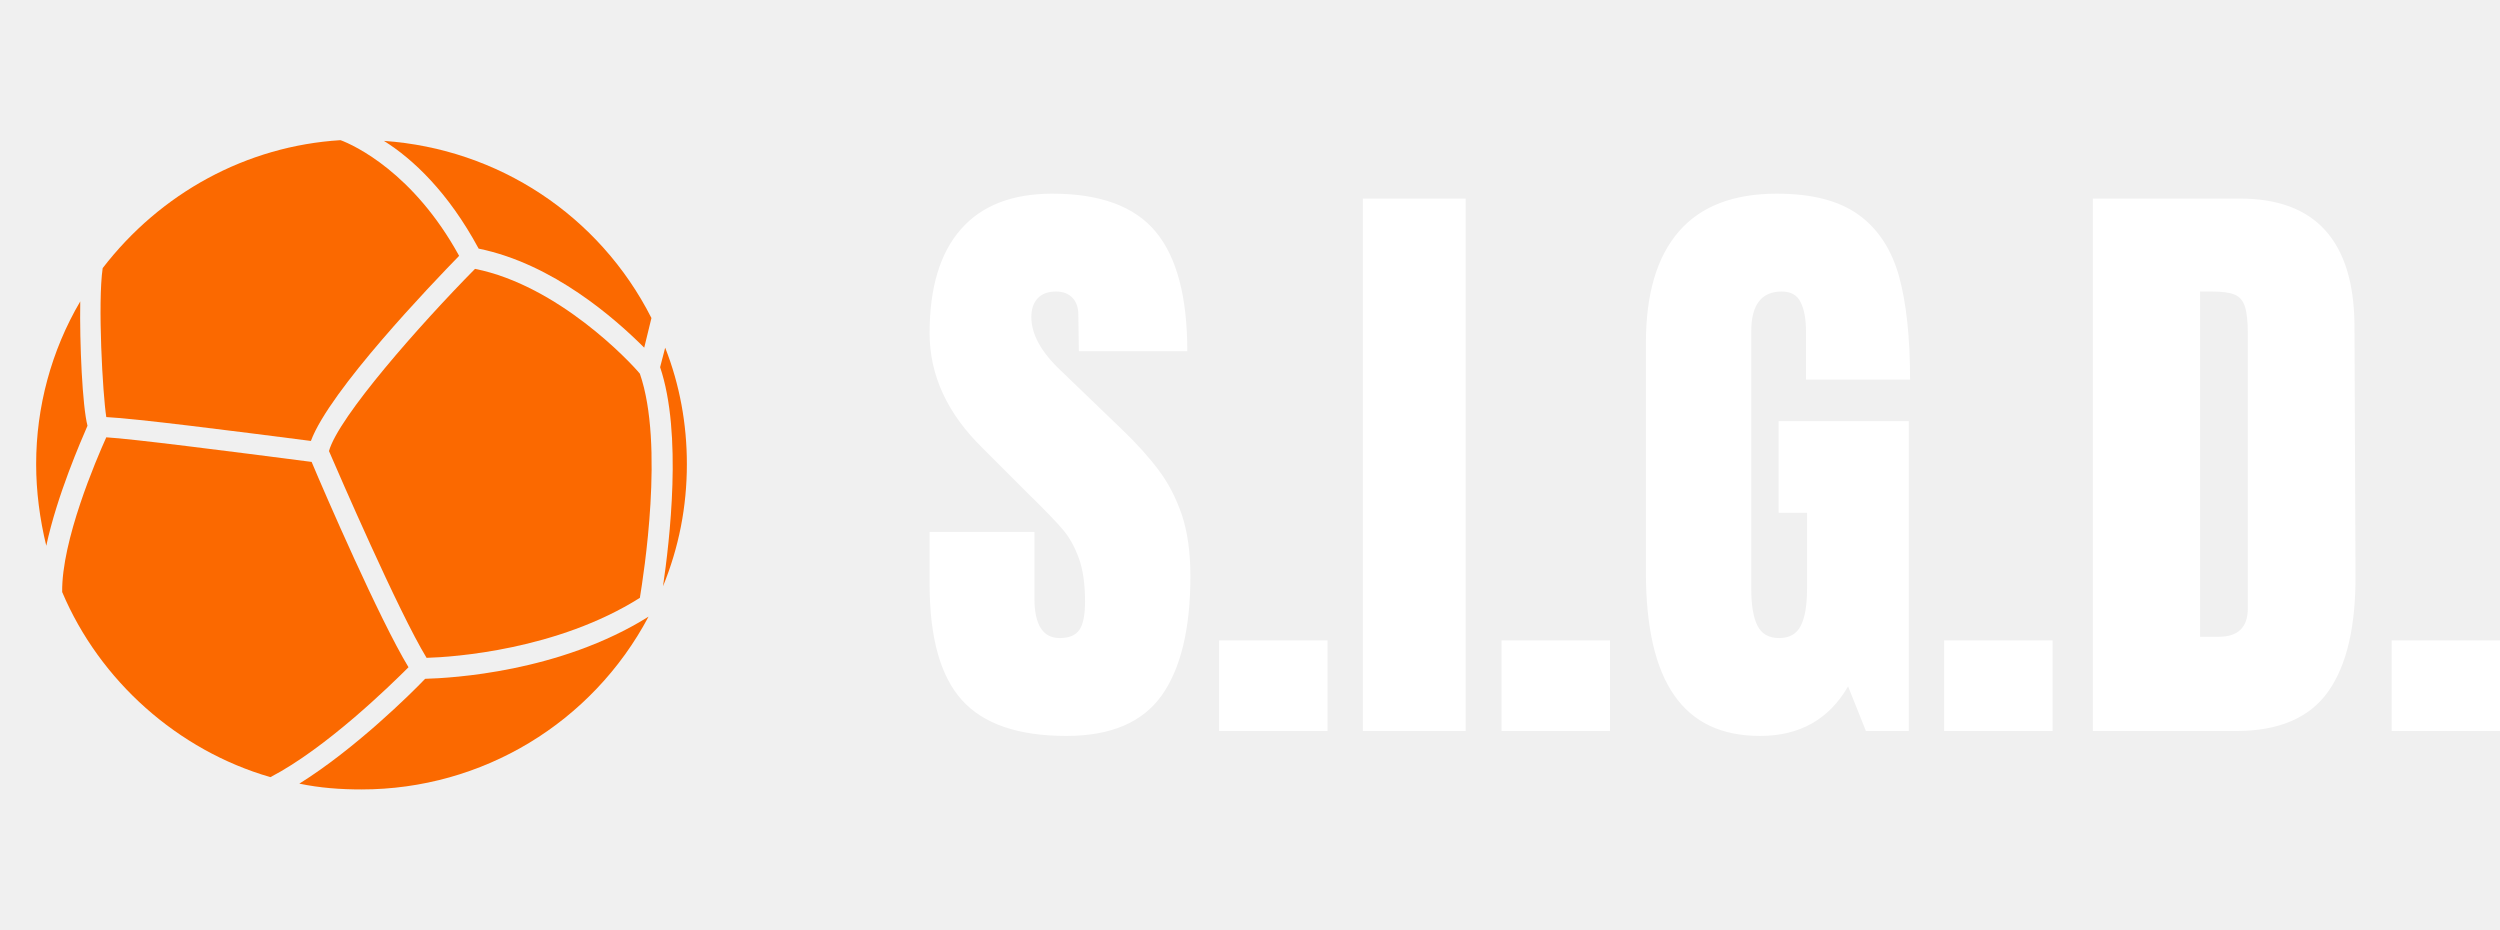
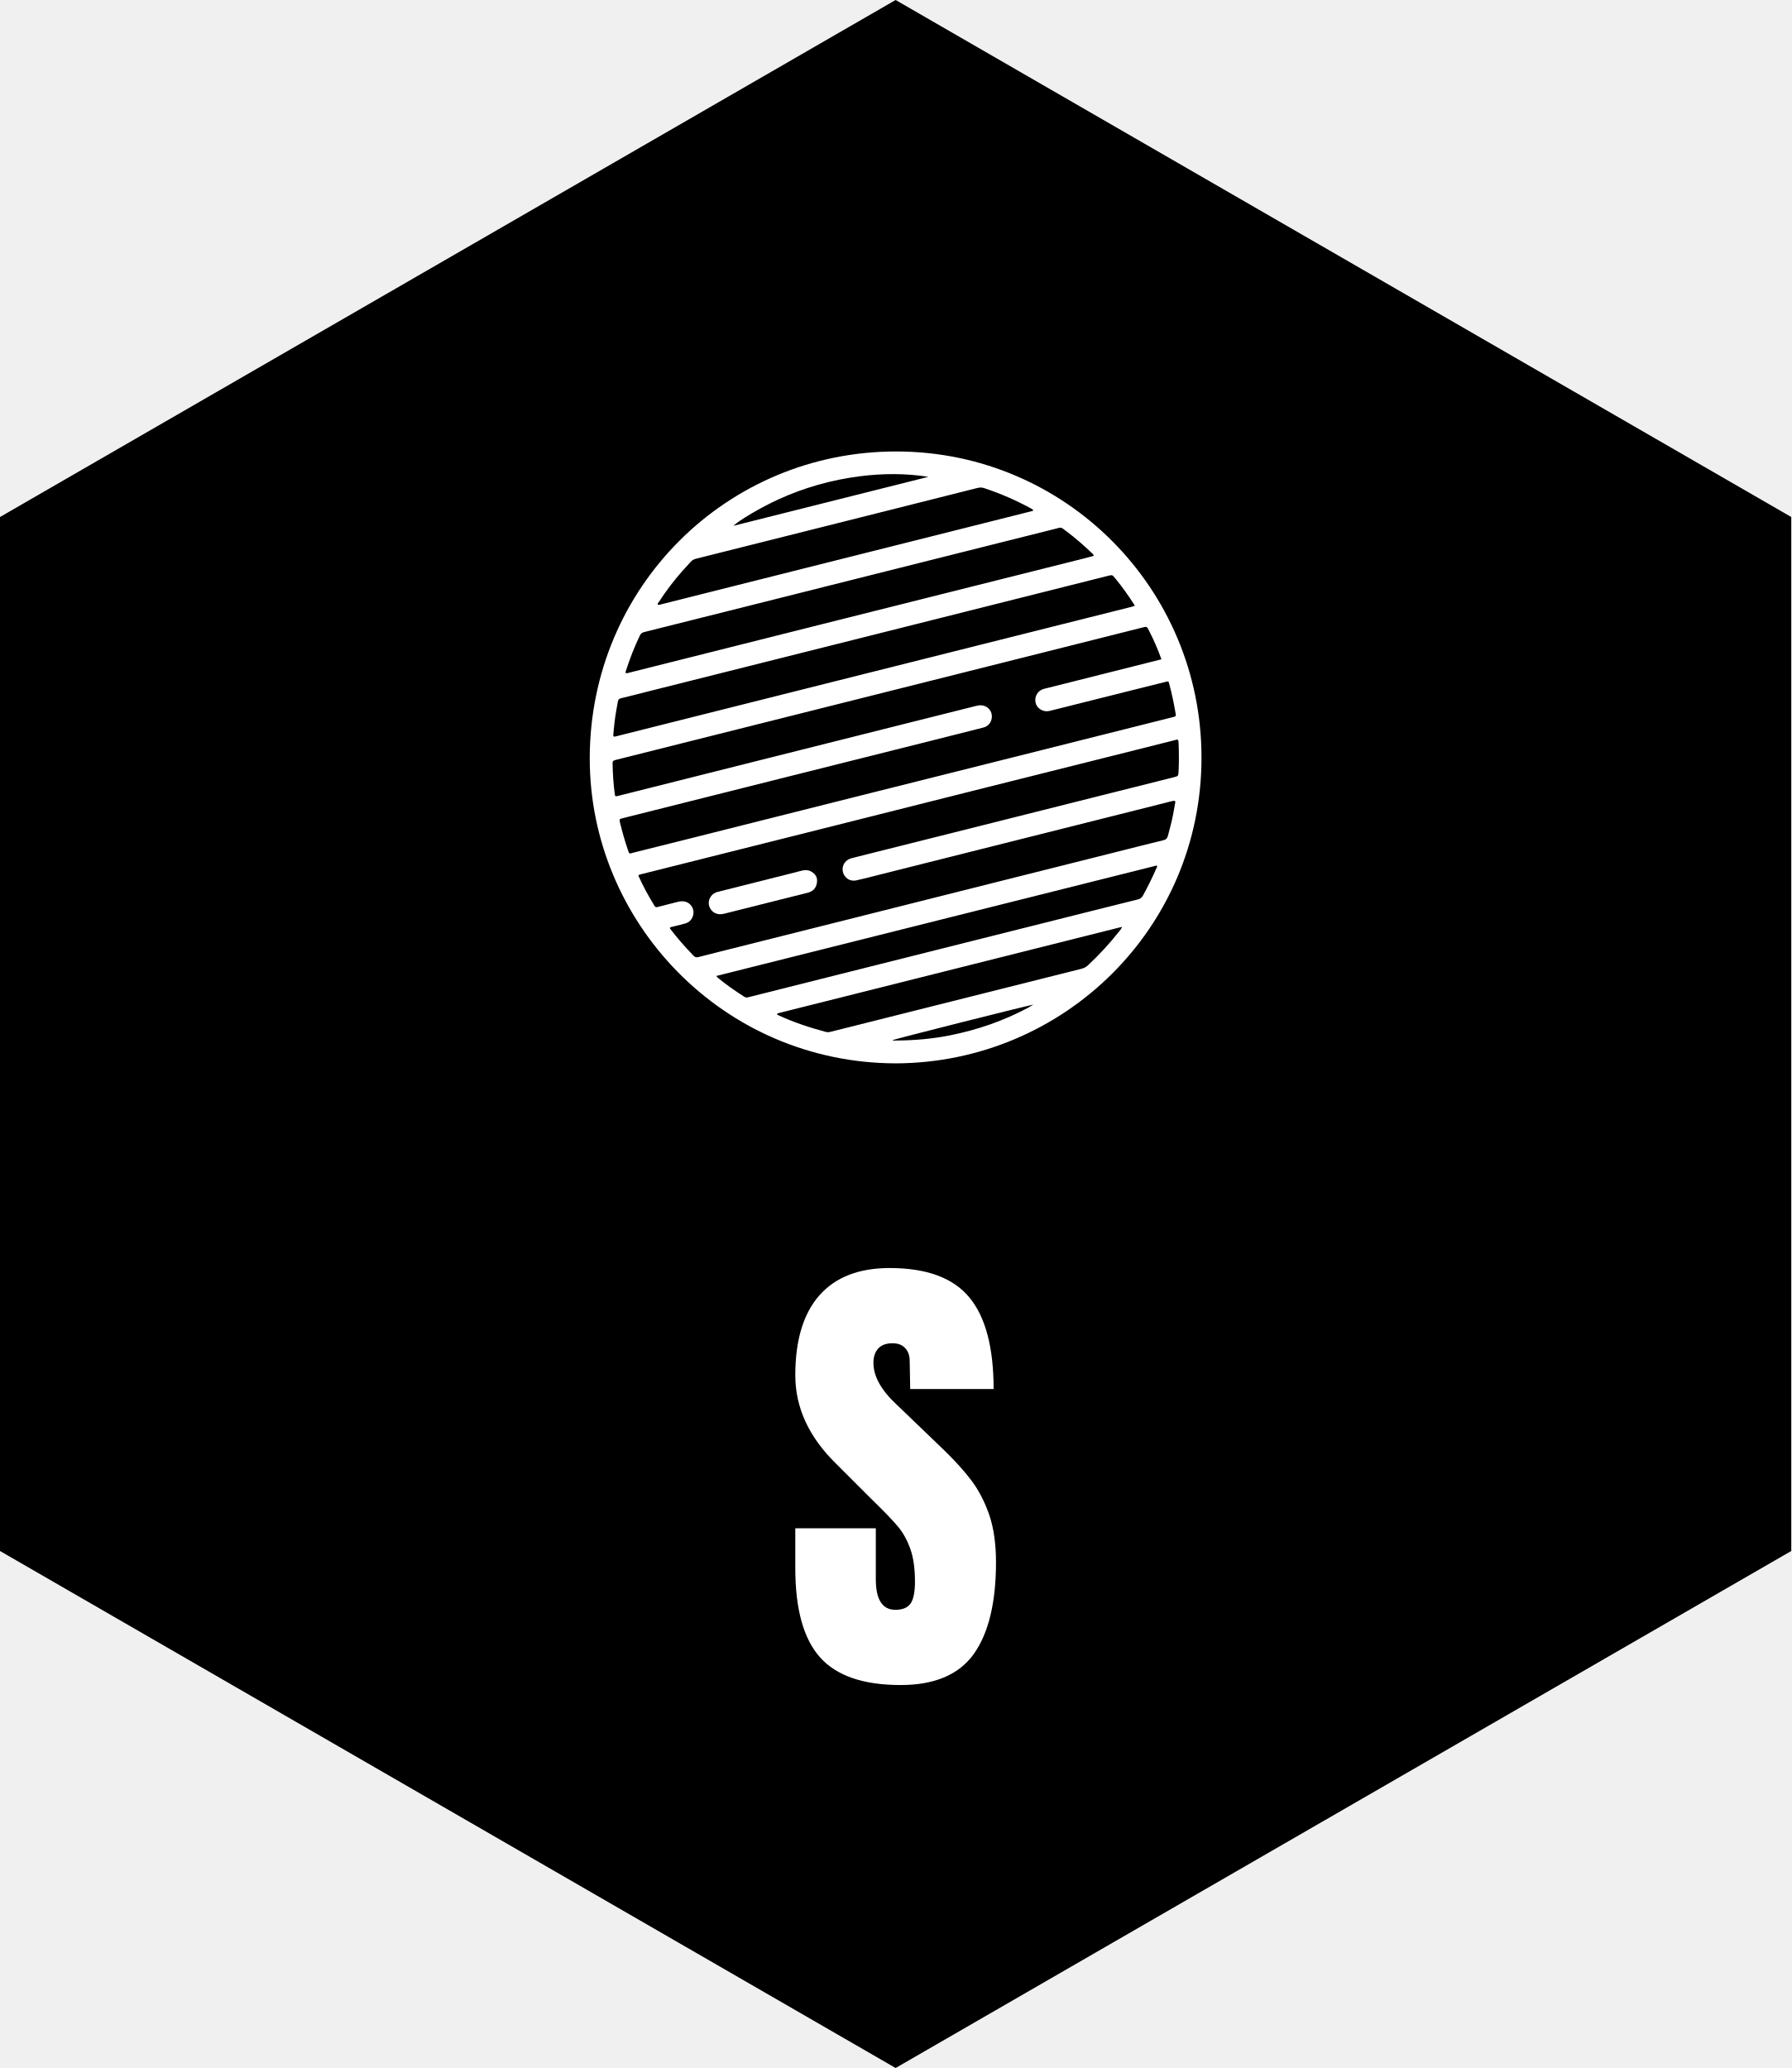
- <svg xmlns="http://www.w3.org/2000/svg" viewBox="0 0 96.816 36" width="96.816" height="36">
-   <g fill="#fb6900" color="#fb6900" transform="translate(0 4) scale(0.2800001)">
-     <svg width="100.0" height="100.0" x="0.0" y="0.0" viewBox="0 0 100 100">
+ <svg xmlns="http://www.w3.org/2000/svg" viewBox="0 0 105.223 121.5" width="105.223" height="121.5">
+   <polygon fill="#000000" points="105.223,30.375 105.223,91.125 52.611,121.5 0,91.125 0,30.375 52.611,0" />
+   <g fill="white" color="white" transform="translate(30.6115 22.5) scale(0.044)">
+     <svg width="1000.0" height="1000.0" x="0.0" y="0.0" viewBox="0 0 1000 1000">
      <g>
-         <path fill="currentColor" d="M43.1,49.6c-11.6-1.5-24.9-3.2-28.4-3.4c-1.4,3.1-6.2,14.3-6.1,21.4c5.2,12.3,16,21.9,28.8,25.6   c7.7-4,16.6-12.7,19.1-15.2C52.5,71.4,44.9,53.9,43.1,49.6z" />
-         <path fill="currentColor" d="M41.4,94.1c2.9,0.6,5.7,0.8,8.6,0.8c16.7,0,31.9-9.2,39.7-23.9c-12.3,7.7-27.3,8.5-30.9,8.6   C56.9,81.6,49.1,89.3,41.4,94.1z" />
-         <path fill="currentColor" d="M43,46.7c2.6-7,16.8-21.8,20.5-25.6C57.2,9.6,49,5.8,47.1,5.1c-13,0.8-24.9,7.3-32.9,17.7   c-0.7,4.8,0,17.4,0.5,20.6C18.8,43.6,32.1,45.3,43,46.7z" />
-         <path fill="currentColor" d="M11.1,27.4C7.1,34.2,5,42,5,49.9c0,3.8,0.5,7.6,1.4,11.3c1.5-7,4.8-14.5,5.7-16.6   C11.4,41.9,11,33.3,11.1,27.4z" />
-         <path fill="currentColor" d="M65.7,22.9c-7.6,7.7-18.9,20.5-20.2,25.2c1.3,3,9.6,22.2,13.5,28.6c3.7-0.1,18.1-1.1,29.5-8.3   c0.5-3.1,3.4-21.2,0-31C87.1,35.7,77.2,25.2,65.7,22.9z" />
-         <path fill="currentColor" d="M95,49.9c0-5.6-1-11-3-16.1l-0.7,2.7c3.1,9.2,1.3,24.1,0.4,30.3C93.9,61.4,95,55.8,95,49.9z" />
-         <path fill="currentColor" d="M66.2,20.1c10.3,2.1,18.9,9.7,22.9,13.7l1-4.1c-7.2-14.2-21.2-23.4-37-24.5C57.1,7.7,62,12.3,66.2,20.1z" />
+         <path fill-rule="evenodd" clip-rule="evenodd" fill="currentColor" d="M500.482,908.531c-231.693-0.464-409.454-189.3-408.852-408.232   C92.257,272.207,275.102,90.983,501.612,91.471c225.573,0.487,406.69,183.475,406.758,408.677   C908.438,728.447,723.89,907.56,500.482,908.531z M854.878,368.984c-4.875-13.737-10.432-26.197-16.633-38.379   c-2.807-5.52-2.806-5.543-8.707-4.058c-34.895,8.785-69.784,17.59-104.679,26.368c-59.699,15.018-119.401,30.022-179.103,45.029   c-56.129,14.107-112.259,28.214-168.391,42.316c-56.341,14.156-112.686,28.298-169.024,42.461   c-27.328,6.871-54.63,13.839-81.984,20.6c-4.288,1.061-4.217,2.095-4.186,5.17c0.136,13.692,1.171,27.32,2.931,40.896   c0.31,2.4,0.904,2.823,3.522,2.192c5.9-1.421,11.776-2.945,17.662-4.426c61.172-15.393,122.342-30.791,183.516-46.174   c58.23-14.643,116.463-29.279,174.697-43.904c34.27-8.605,68.549-17.165,102.807-25.808c2.351-0.593,4.668-0.979,7.065-0.854   c6.766,0.355,12.603,5.325,13.824,11.73c1.343,7.042-1.915,13.997-8.065,16.914c-1.547,0.734-3.27,1.136-4.943,1.561   c-22.062,5.591-44.126,11.184-66.201,16.728c-64.751,16.262-129.509,32.493-194.258,48.754   c-70.428,17.687-140.85,35.395-211.273,53.095c-3.363,0.847-6.715,1.737-10.084,2.562c-1.594,0.388-2.042,1.409-1.795,2.887   c0.143,0.854,0.288,1.713,0.494,2.554c2.986,12.225,6.437,24.313,10.485,36.23c0.418,1.231,0.805,2.483,1.363,3.651   c0.379,0.793,1.114,1.335,2.109,1.101c1.054-0.248,2.092-0.565,3.143-0.829c26.704-6.684,53.417-13.336,80.113-20.052   c70.002-17.609,139.989-35.275,209.994-52.868c71.688-18.016,143.395-35.958,215.086-53.96   c63.49-15.943,126.97-31.926,190.454-47.889c8.83-2.221,17.668-4.412,26.49-6.66c2.773-0.706,3.071-1.242,2.565-4.191   c-2.313-13.47-4.993-26.863-8.622-40.051c-0.945-3.434-0.993-3.506-4.355-2.674c-15.147,3.753-30.288,7.548-45.427,11.342   c-35.955,9.009-71.912,18.018-107.856,27.067c-1.904,0.479-3.774,0.95-5.751,0.95c-7.343-0.002-13.793-5.077-15.1-11.91   c-1.467-7.673,2.713-15.106,10.04-17.622c2.246-0.771,4.609-1.205,6.923-1.787c44.142-11.112,88.284-22.222,132.427-33.334   C842.227,372.183,848.302,370.645,854.878,368.984z M156.779,657.541c-0.034,0.224-0.146,0.455-0.08,0.608   c6.115,13.931,13.534,27.162,21.438,40.141c0.95,1.561,2.066,1.952,3.786,1.508c8.815-2.275,17.657-4.45,26.467-6.744   c2.764-0.718,5.522-1.142,8.367-0.864c8.984,0.876,15.079,9.436,12.994,18.188c-1.443,6.057-5.206,9.903-11.146,11.533   c-5.434,1.491-10.921,2.786-16.387,4.16c-0.631,0.159-1.287,0.221-1.913,0.396c-1.725,0.483-2.062,1.346-0.945,2.811   c9.625,12.618,20.138,24.46,31.177,35.858c2.033,2.098,4.087,1.988,6.495,1.372c9.242-2.357,18.487-4.702,27.738-7.026   c59.705-15.004,119.415-29.989,179.118-45.004c61.385-15.438,122.76-30.91,184.145-46.346   c55.92-14.062,111.848-28.092,167.77-42.141c20.603-5.178,41.173-10.488,61.829-15.448c3.558-0.854,5.032-2.587,5.884-5.819   c2.488-9.437,5.066-18.851,6.928-28.438c1.034-5.322,1.985-10.661,2.867-16.01c0.344-2.079-0.36-2.588-2.602-2.201   c-0.854,0.147-1.713,0.294-2.554,0.505c-15.767,3.967-31.527,7.951-47.292,11.916c-56.339,14.166-112.68,28.324-169.02,42.491   c-57.81,14.537-115.618,29.085-173.43,43.615c-10.303,2.589-20.575,5.318-30.945,7.604c-8.304,1.829-15.845-3.161-17.839-11.237   c-1.898-7.688,2.453-15.403,10.167-17.965c1.438-0.477,2.92-0.828,4.391-1.198c50.878-12.774,101.759-25.534,152.635-38.317   c61.597-15.479,123.188-30.983,184.786-46.466c29.852-7.503,59.71-14.978,89.561-22.478c6.211-1.561,6.3-1.583,6.606-8.14   c0.592-12.585,0.549-25.177-0.008-37.766c-0.038-0.866-0.136-1.732-0.262-2.59c-0.233-1.609-0.985-2.07-2.745-1.687   c-0.634,0.138-1.244,0.387-1.873,0.544c-28.168,7.086-56.334,14.177-84.508,21.246c-63.074,15.826-126.159,31.615-189.228,47.468   c-64.749,16.276-129.477,32.633-194.225,48.911c-81.565,20.506-163.143,40.968-244.715,61.443   C158.961,656.289,157.618,656.383,156.779,657.541z M819.42,297.376c-8.302-13.089-16.844-25.098-26.236-36.499   c-3.922-4.76-3.924-4.775-9.717-3.318c-33.004,8.3-66.005,16.606-99.008,24.91c-58.021,14.598-116.039,29.2-174.061,43.79   c-54.449,13.691-108.9,27.368-163.352,41.051c-59.705,15.003-119.411,30.002-179.113,45.013   c-11.564,2.907-23.089,5.972-34.692,8.711c-2.626,0.619-3.615,1.951-4.021,4.295c-0.704,4.061-1.492,8.106-2.204,12.166   c-1.914,10.912-3.085,21.914-3.948,32.951c-0.097,1.245,0.757,1.982,2.032,1.761c1.065-0.185,2.113-0.478,3.163-0.741   c48.984-12.315,97.968-24.638,146.953-36.951c59.917-15.061,119.833-30.119,179.75-45.174   c61.179-15.37,122.357-30.74,183.537-46.102c59.08-14.835,118.161-29.658,177.237-44.504   C816.77,298.478,817.742,298.004,819.42,297.376z M764.52,230.876c-0.367-2.326-2.024-3.203-3.227-4.362   c-10.167-9.802-20.863-18.997-32.072-27.591c-1.894-1.452-3.903-2.76-5.73-4.288c-1.669-1.393-3.445-1.711-5.465-1.165   c-0.837,0.227-1.664,0.488-2.505,0.699c-28.378,7.121-56.76,14.23-85.138,21.358c-56.128,14.098-112.253,28.203-168.377,42.312   c-56.124,14.11-112.246,28.229-168.37,42.343c-43.088,10.836-86.167,21.702-129.282,32.435c-2.821,0.702-4.488,1.928-5.753,4.53   c-7.509,15.442-13.563,31.448-18.855,47.758c-0.753,2.321,0.05,3.053,2.612,2.493c0.846-0.185,1.667-0.482,2.506-0.693   c93.539-23.525,187.073-47.069,280.619-70.563c108.05-27.137,216.111-54.226,324.165-81.348   C754.617,233.547,759.561,232.187,764.52,230.876z M182.584,296.065c1.348,0.584,2.577-0.003,3.817-0.314   c13.034-3.278,26.062-6.574,39.096-9.852c59.704-15.014,119.406-30.027,179.111-45.036c59.495-14.956,118.993-29.901,178.487-44.86   c32.583-8.193,65.158-16.406,97.74-24.606c0.631-0.159,1.297-0.203,1.903-0.42c0.333-0.118,0.748-0.449,0.812-0.751   c0.075-0.341-0.086-0.902-0.349-1.114c-0.669-0.538-1.432-0.965-2.187-1.38c-20.192-11.106-41.257-20.189-63.141-27.415   c-3.082-1.018-5.946-0.794-8.917-0.045c-38.465,9.69-76.924,19.403-115.393,29.077c-59.491,14.963-118.99,29.896-178.481,44.856   c-27.119,6.819-54.218,13.716-81.36,20.442c-2.887,0.714-5.202,1.857-7.154,4.059c-3.746,4.221-7.654,8.299-11.401,12.521   c-11.406,12.848-21.712,26.54-31.07,40.942C183.362,293.298,181.813,294.285,182.584,296.065z M260.667,791.81   c0.916,1.211,1.213,1.805,1.68,2.193c11.205,9.3,23.155,17.563,35.393,25.429c1.777,1.142,3.52,1.488,5.523,0.792   c1.019-0.354,2.106-0.502,3.158-0.767c33.627-8.459,67.251-16.93,100.881-25.382c59.688-15.001,119.378-29.989,179.067-44.984   c58.007-14.572,116.013-29.15,174.021-43.719c21.019-5.278,42.034-10.574,63.075-15.764c3.168-0.782,5.199-2.308,6.818-5.269   c6.451-11.809,12.47-23.82,17.795-36.175c0.457-1.061,1.533-2.115,0.848-3.491c-0.22-0.108-0.442-0.322-0.604-0.282   C652.643,693.467,456.965,742.561,260.667,791.81z M802.227,726.245c-7.368,1.849-14.075,3.53-20.781,5.215   c-52.749,13.254-105.5,26.506-158.25,39.761c-58.001,14.572-116.001,29.146-174.003,43.717   c-34.677,8.711-69.356,17.413-104.034,26.12c-1.347,0.339-2.779,0.527-3.827,1.931c0.994,0.59,1.699,1.1,2.477,1.454   c20.355,9.311,41.483,16.408,63.105,22.107c2.19,0.578,4.23,0.343,6.388-0.209c11.758-3.004,23.548-5.885,35.317-8.844   c99.821-25.093,199.641-50.201,299.473-75.251c3.48-0.874,6.327-2.431,8.95-4.888c15.076-14.13,29.048-29.261,41.787-45.524   C800.021,730.312,801.458,728.925,802.227,726.245z M543.731,125.335c-30.246-4.748-60.567-4.641-90.811-0.823   c-38.103,4.81-74.754,15.058-109.706,31.106c-23.022,10.57-51.931,27.542-59.806,35.149   C370.592,168.854,457.162,147.095,543.731,125.335z M495.687,877.569c1.966,0.883,4.033,0.464,6.043,0.447   c23.893-0.203,47.587-2.225,71.062-6.933c36.55-7.331,71.4-19.336,104.29-36.937c2.232-1.196,4.362-2.583,6.858-4.067   C676.339,831.221,499.134,875.958,495.687,877.569z" />
+         <path fill-rule="evenodd" clip-rule="evenodd" fill="currentColor" d="M395.147,663.921c0.041,8.92-4.304,14.57-11.859,16.604   c-6.278,1.69-12.614,3.158-18.92,4.74c-30.906,7.748-61.815,15.486-92.706,23.286c-2.132,0.54-4.234,0.928-6.417,0.855   c-7.302-0.235-13.178-5.34-14.518-12.587c-1.213-6.566,2.671-13.673,9.049-16.392c1.382-0.589,2.878-0.927,4.343-1.296   c34.257-8.633,68.517-17.252,102.775-25.879c2.942-0.741,5.849-1.648,8.819-2.252c3.667-0.745,7.331-0.78,10.816,0.963   C392.079,654.742,395.016,659.176,395.147,663.921z" />
      </g>
    </svg>
  </g>
-   <path fill="#ffffff" fill-rule="nonzero" d="M5.30 21Q2.50 21 1.25 19.61Q0 18.22 0 15.12L0 15.12L0 13.10L4.06 13.10L4.06 15.67Q4.06 17.21 5.04 17.21L5.04 17.21Q5.59 17.21 5.81 16.88Q6.02 16.56 6.02 15.79L6.02 15.79Q6.02 14.78 5.78 14.12Q5.54 13.46 5.17 13.02Q4.80 12.58 3.84 11.64L3.84 11.64L2.06 9.86Q0 7.85 0 5.40L0 5.40Q0 2.76 1.21 1.38Q2.42 0 4.75 0L4.75 0Q7.54 0 8.76 1.48Q9.98 2.95 9.98 6.10L9.98 6.10L5.78 6.10L5.76 4.68Q5.76 4.27 5.53 4.03Q5.30 3.79 4.90 3.79L4.90 3.79Q4.42 3.79 4.18 4.06Q3.94 4.32 3.94 4.78L3.94 4.78Q3.94 5.78 5.09 6.86L5.09 6.86L7.49 9.17Q8.33 9.98 8.88 10.72Q9.43 11.45 9.77 12.44Q10.10 13.44 10.10 14.81L10.10 14.81Q10.10 17.86 8.99 19.43Q7.87 21 5.30 21L5.30 21ZM15.41 20.81L11.21 20.81L11.21 17.30L15.41 17.30L15.41 20.81ZM20.76 20.81L16.78 20.81L16.78 0.19L20.76 0.19L20.76 20.81ZM26.35 20.81L22.15 20.81L22.15 17.30L26.35 17.30L26.35 20.81ZM32.16 21Q29.93 21 28.84 19.43Q27.74 17.86 27.74 14.66L27.74 14.66L27.74 5.78Q27.74 2.93 29.02 1.46Q30.29 0 32.81 0L32.81 0Q34.85 0 35.98 0.82Q37.10 1.63 37.54 3.19Q37.97 4.75 37.97 7.20L37.97 7.20L33.94 7.20L33.94 5.35Q33.94 4.61 33.73 4.20Q33.53 3.79 33 3.79L33 3.79Q31.82 3.79 31.82 5.33L31.82 5.33L31.82 15.31Q31.82 16.25 32.06 16.73Q32.30 17.21 32.90 17.21L32.90 17.21Q33.50 17.21 33.74 16.73Q33.98 16.25 33.98 15.31L33.98 15.31L33.98 12.36L32.88 12.36L32.88 8.81L37.92 8.81L37.92 20.81L36.26 20.81L35.57 19.08Q34.46 21 32.16 21L32.16 21ZM43.49 20.81L39.29 20.81L39.29 17.30L43.49 17.30L43.49 20.81ZM45.05 20.81L45.05 0.19L50.74 0.19Q52.94 0.19 54.05 1.42Q55.15 2.64 55.18 5.04L55.18 5.04L55.22 14.69Q55.25 17.74 54.17 19.27Q53.09 20.81 50.59 20.81L50.59 20.81L45.05 20.81ZM49.20 17.16L49.92 17.16Q51.05 17.16 51.05 16.06L51.05 16.06L51.05 5.42Q51.05 4.73 50.94 4.38Q50.83 4.03 50.54 3.91Q50.26 3.79 49.66 3.79L49.66 3.79L49.20 3.79L49.20 17.16ZM60.82 20.81L56.62 20.81L56.62 17.30L60.82 17.30L60.82 20.81Z" transform="translate(36, 7.5)" />
+   <path fill="white" fill-rule="nonzero" d="M6.19 24.50Q2.91 24.50 1.46 22.88Q0 21.25 0 17.64L0 17.64L0 15.29L4.73 15.29L4.73 18.28Q4.73 20.08 5.88 20.08L5.88 20.08Q6.52 20.08 6.78 19.70Q7.03 19.32 7.03 18.42L7.03 18.42Q7.03 17.25 6.75 16.48Q6.47 15.71 6.03 15.19Q5.60 14.67 4.48 13.58L4.48 13.58L2.41 11.51Q0 9.16 0 6.30L0 6.30Q0 3.22 1.41 1.61Q2.83 0 5.54 0L5.54 0Q8.79 0 10.22 1.72Q11.65 3.44 11.65 7.11L11.65 7.11L6.75 7.11L6.72 5.46Q6.72 4.98 6.45 4.70Q6.19 4.42 5.71 4.42L5.71 4.42Q5.15 4.42 4.87 4.73Q4.59 5.04 4.59 5.57L4.59 5.57Q4.59 6.75 5.94 8.01L5.94 8.01L8.74 10.70Q9.72 11.65 10.36 12.50Q11.00 13.36 11.40 14.52Q11.79 15.68 11.79 17.28L11.79 17.28Q11.79 20.83 10.49 22.67Q9.18 24.50 6.19 24.50L6.19 24.50Z" transform="translate(46.718, 74.5)" />
</svg>
